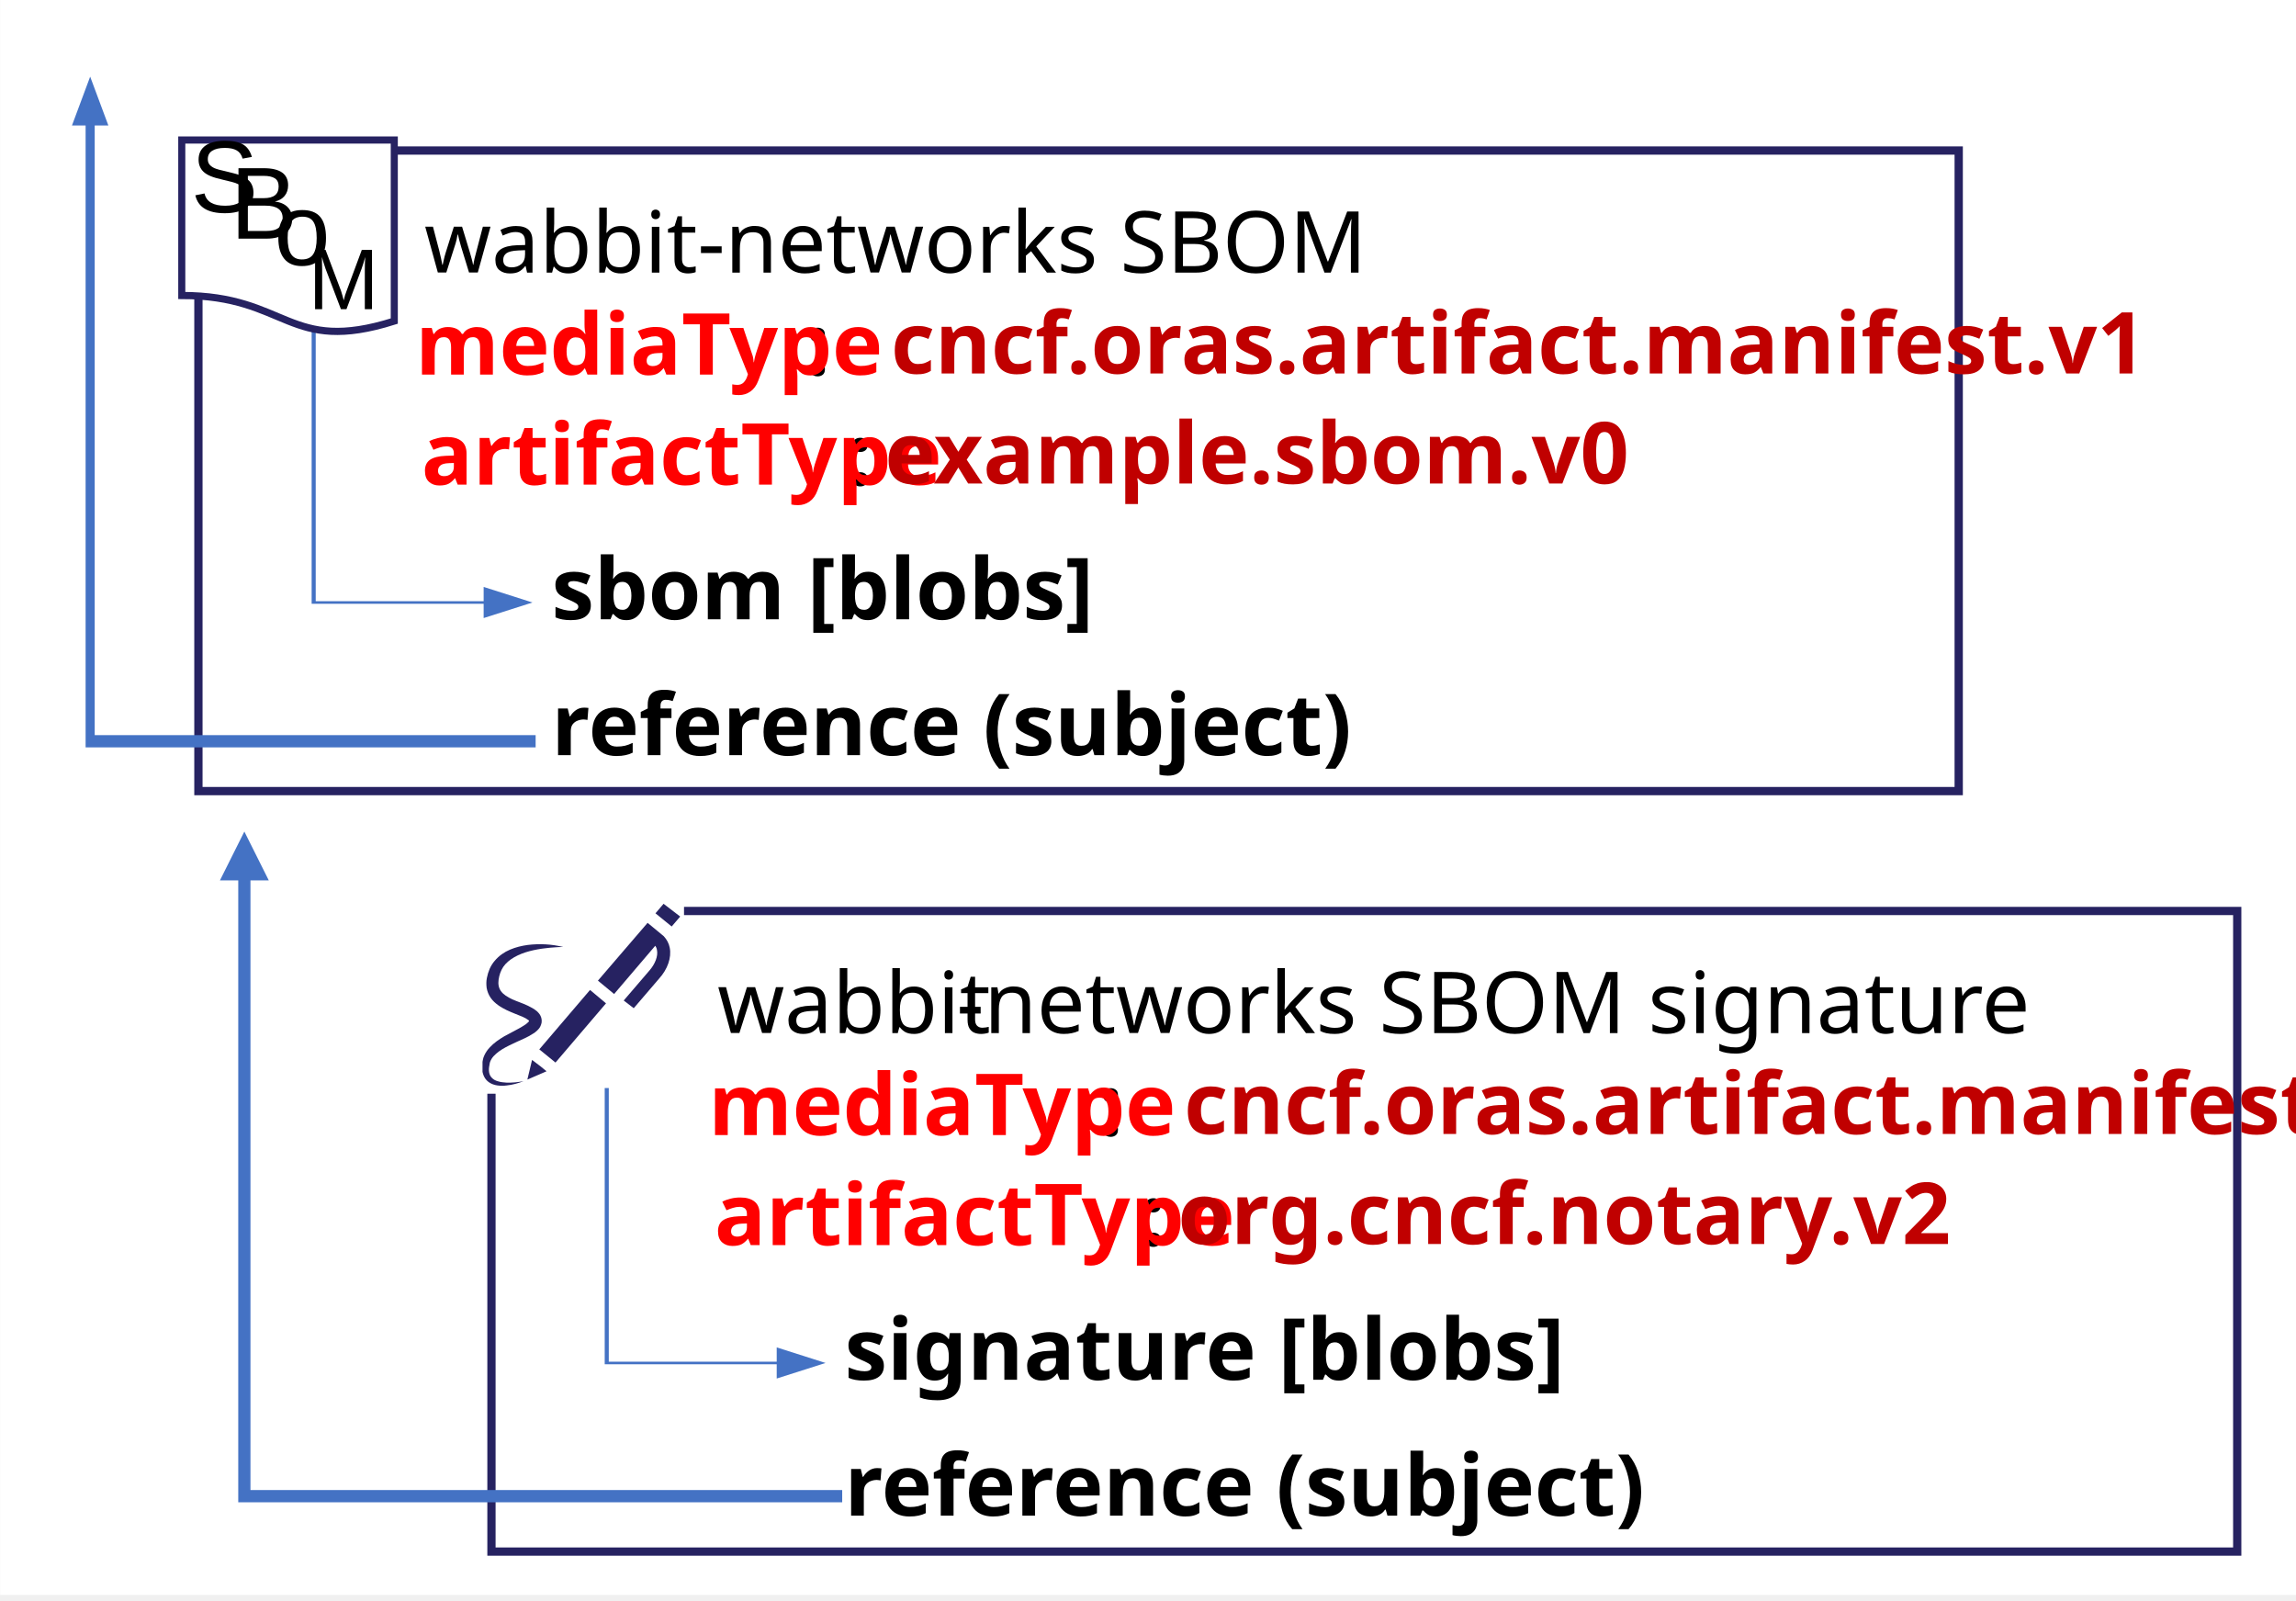
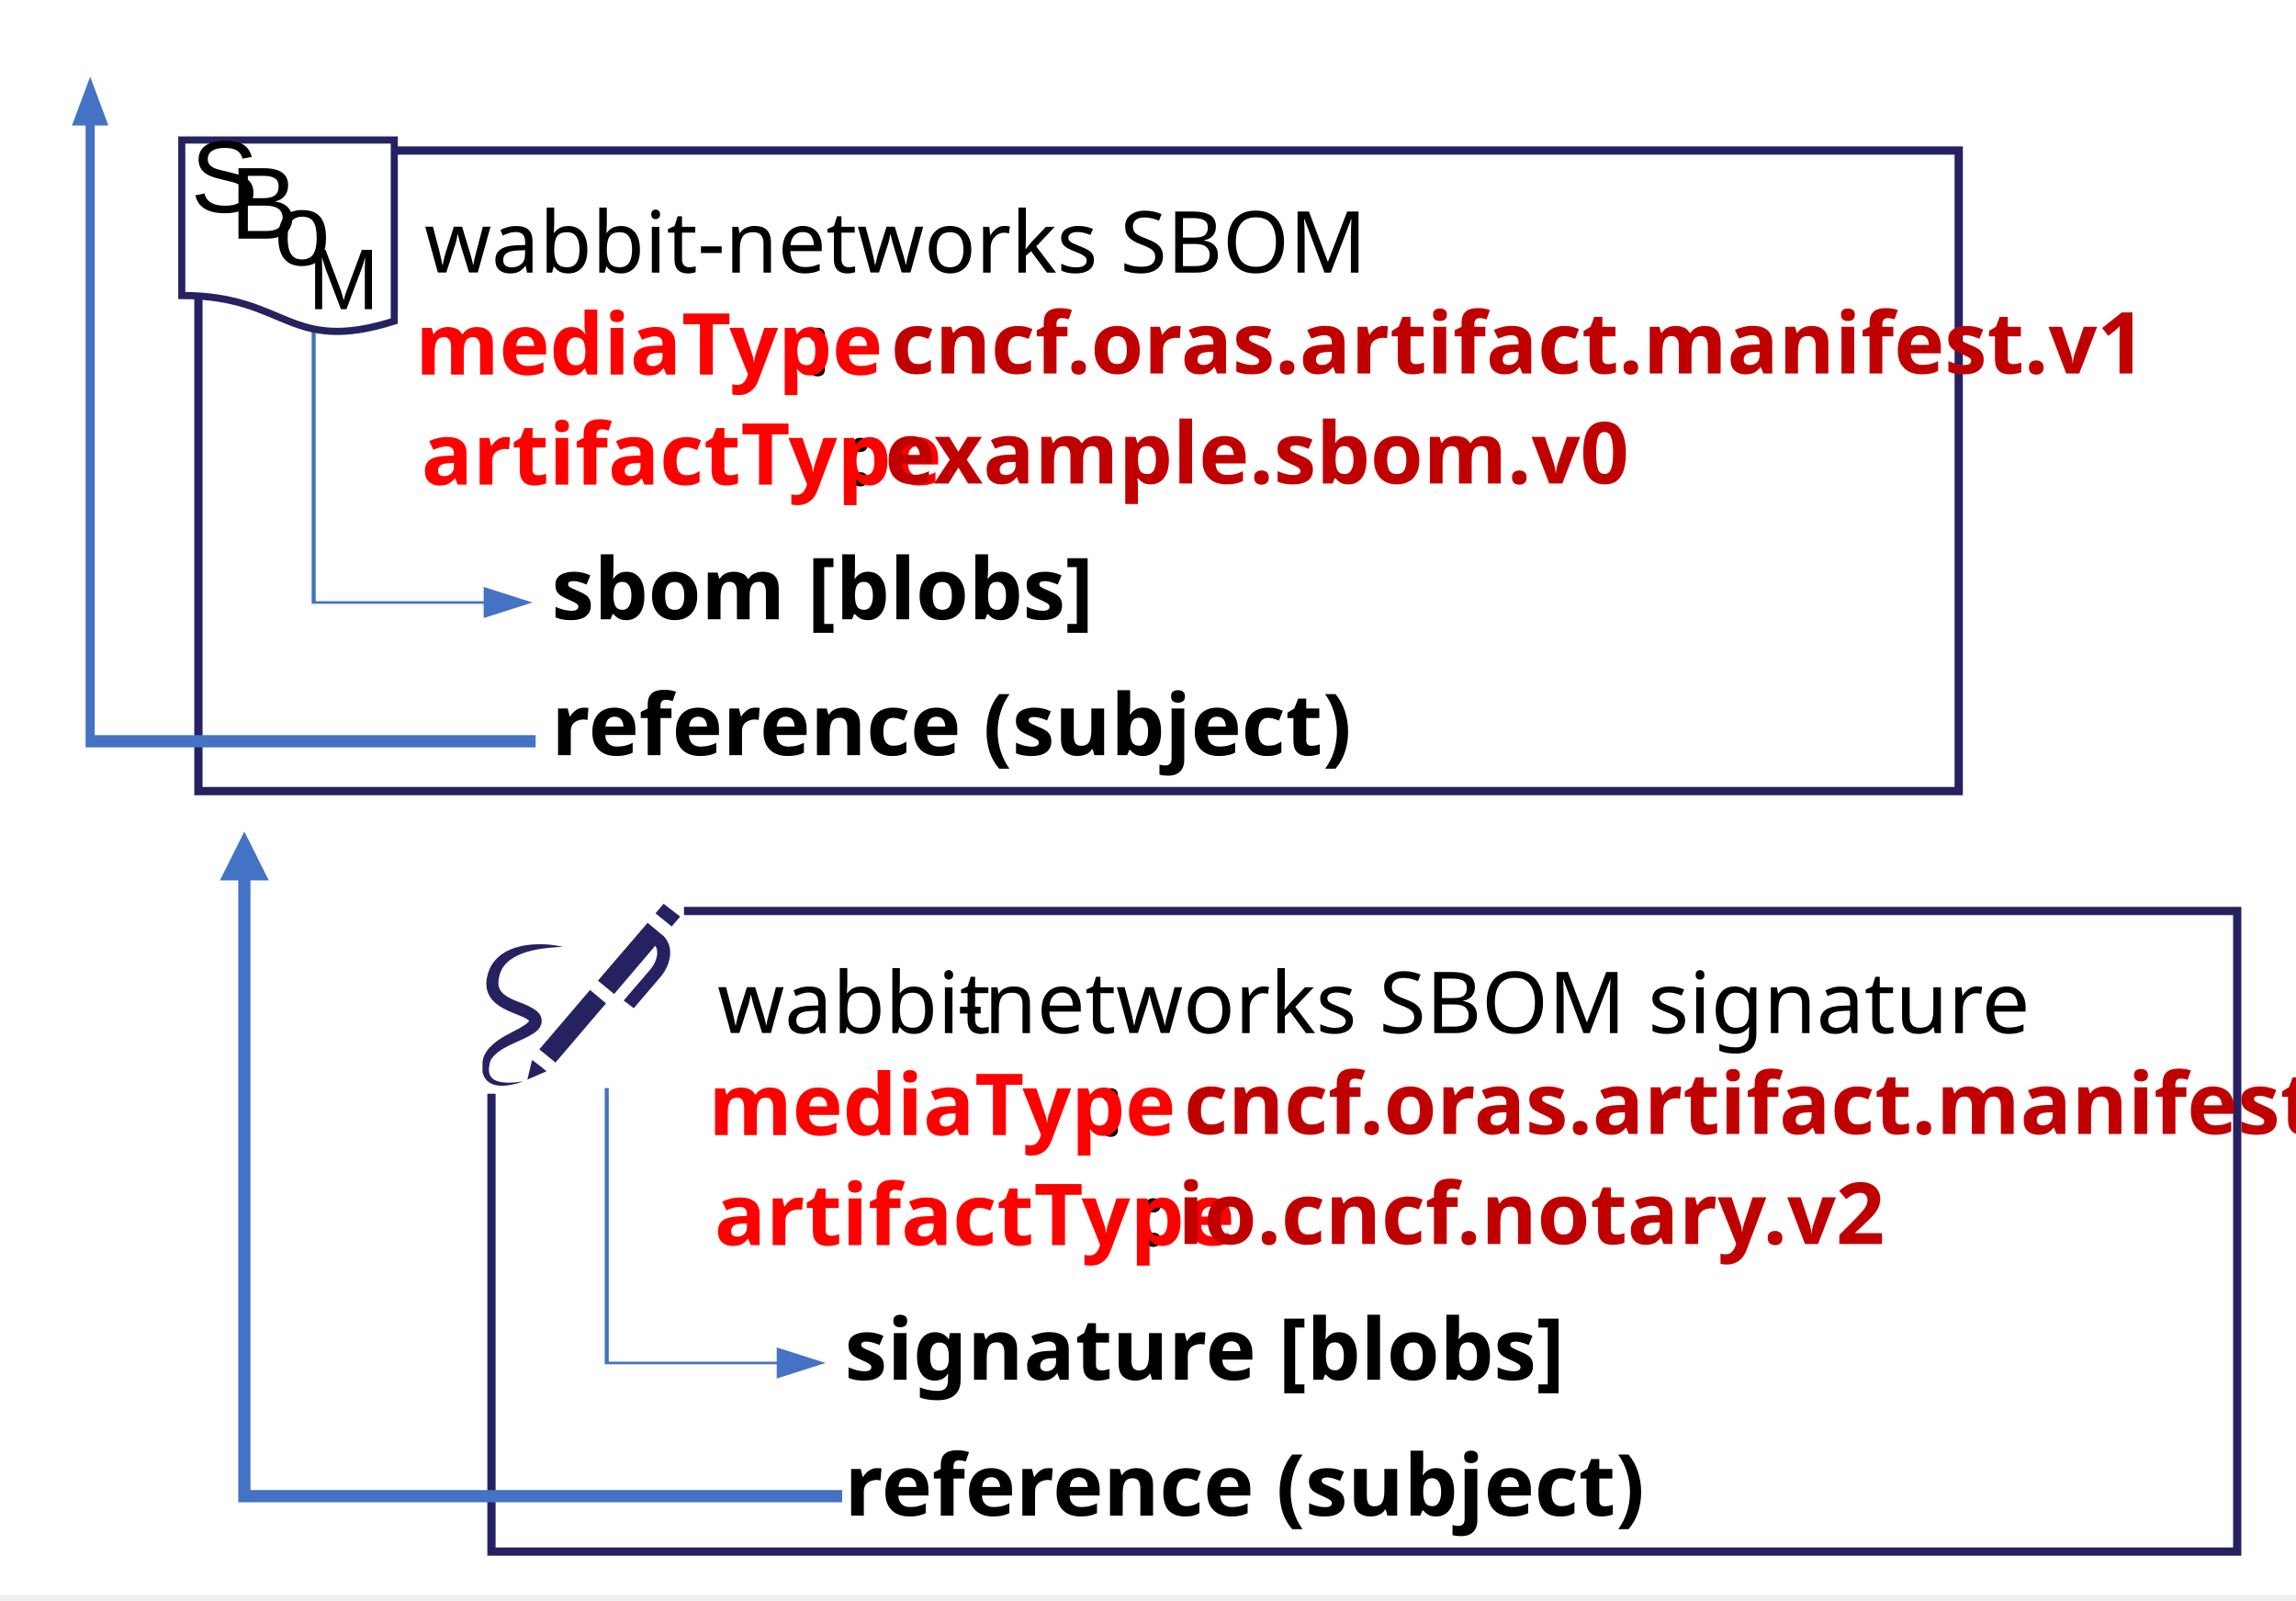
<svg xmlns="http://www.w3.org/2000/svg" width="99.483mm" height="69.321mm" viewBox="0 0 99.483 69.321" version="1.1" id="svg9533">
  <defs id="defs9530">
    <clipPath id="clip0">
      <rect x="504" y="20" width="376" height="262" id="rect9537" />
    </clipPath>
    <clipPath id="clip1">
      <rect x="518" y="30" width="62" height="42" id="rect9540" />
    </clipPath>
    <clipPath id="clip2">
      <rect x="518" y="30" width="62" height="42" id="rect9543" />
    </clipPath>
    <clipPath id="clip3">
      <rect x="518" y="20" width="62" height="62" id="rect9546" />
    </clipPath>
    <clipPath id="clip4">
      <rect x="575" y="162" width="33" height="33" id="rect9549" />
    </clipPath>
    <clipPath id="clip5">
      <rect x="575" y="162" width="33" height="33" id="rect9552" />
    </clipPath>
    <clipPath id="clip6">
      <rect x="574" y="162" width="35" height="33" id="rect9555" />
    </clipPath>
    <clipPath id="clip7">
      <rect x="574" y="162" width="35" height="33" id="rect9558" />
    </clipPath>
    <clipPath id="clip8">
      <rect x="574" y="162" width="34" height="33" id="rect9561" />
    </clipPath>
    <clipPath id="clip9">
      <rect x="574" y="162" width="34" height="33" id="rect9564" />
    </clipPath>
    <clipPath id="clip10">
      <rect x="574" y="162" width="34" height="33" id="rect9567" />
    </clipPath>
    <clipPath id="clip11">
      <rect x="574" y="162" width="34" height="33" id="rect9570" />
    </clipPath>
    <clipPath id="clip0-0">
      <rect x="591" y="357" width="33" height="33" id="rect33584" />
    </clipPath>
    <clipPath id="clip0-3">
      <rect x="591" y="357" width="33" height="33" id="rect213665" />
    </clipPath>
    <clipPath id="clip0-02">
      <rect x="591" y="357" width="33" height="33" id="rect221664" />
    </clipPath>
    <clipPath id="clip0-3-3">
      <rect x="591" y="357" width="33" height="33" id="rect213665-8" />
    </clipPath>
    <clipPath id="clip4-2">
      <rect x="575" y="162" width="33" height="33" id="rect9549-9" />
    </clipPath>
    <clipPath id="clip5-3">
      <rect x="575" y="162" width="33" height="33" id="rect9552-7" />
    </clipPath>
    <clipPath id="clip6-3">
      <rect x="574" y="162" width="35" height="33" id="rect9555-5" />
    </clipPath>
    <clipPath id="clip7-2">
      <rect x="574" y="162" width="35" height="33" id="rect9558-1" />
    </clipPath>
    <clipPath id="clip8-5">
      <rect x="574" y="162" width="34" height="33" id="rect9561-2" />
    </clipPath>
    <clipPath id="clip9-3">
      <rect x="574" y="162" width="34" height="33" id="rect9564-2" />
    </clipPath>
    <clipPath id="clip10-6">
      <rect x="574" y="162" width="34" height="33" id="rect9567-6" />
    </clipPath>
    <clipPath id="clip11-9">
      <rect x="574" y="162" width="34" height="33" id="rect9570-1" />
    </clipPath>
  </defs>
  <g id="layer1" transform="translate(0.3046117,-0.06652)">
    <g clip-path="url(#clip0)" transform="matrix(0.2645833,0,0,0.2645833,-133.6546,-5.225147)" id="g9681">
      <rect x="504.017" y="19.155" width="375.999" height="262" fill="#ffffff" id="rect9575" />
      <g id="g223821" transform="translate(-188.625,70.6204)">
        <path d="M 773.107,98.543 H 1058.999 V 203.434 H 773.107 Z" stroke="#262261" stroke-width="1.35" stroke-miterlimit="8" fill="#ffffff" fill-rule="evenodd" id="path9619-7" />
        <g clip-path="url(#clip4-2)" id="g9647" transform="translate(196.6422,-65.46528)">
          <g clip-path="url(#clip5-3)" id="g9645">
            <g clip-path="url(#clip6-3)" id="g9643">
              <g clip-path="url(#clip7-2)" id="g9641">
                <path d="m 183.097,267.726 h 34.064 v 31.935 h -34.064 z" fill="#ffffff" transform="matrix(1.00067,0,0,1,391.237,-105.726)" id="path9621" />
                <g clip-path="url(#clip8-5)" id="g9639">
                  <g clip-path="url(#clip9-3)" id="g9637">
                    <g clip-path="url(#clip10-6)" id="g9635">
                      <g clip-path="url(#clip11-9)" id="g9633">
                        <path d="m 19.754,16.335 -2.49,-2.191 -7.902,9.728 2.523,2.158 z" fill="#262261" transform="matrix(1.05141,0,0,1,574.456,162.796)" id="path9623" />
                        <path d="M 9.562,26.66 8.234,25.598 7.503,28.818 10.491,27.457 Z" fill="#262261" transform="matrix(1.05141,0,0,1,574.456,162.796)" id="path9625" />
                        <path d="M 27.457,1.594 29.98,3.752 31.308,2.125 28.718,0.033 Z" fill="#262261" transform="matrix(1.05141,0,0,1,574.456,162.796)" id="path9627" />
                        <path d="m 22.51,15.87 1.561,1.262 3.951,-4.847 C 29.349,10.757 29.98,8.831 29.681,7.238 29.549,6.507 29.216,5.877 28.752,5.345 l -2.523,-2.191 -7.736,9.462 2.523,2.191 6.408,-7.902 c 0.133,0.199 0.232,0.432 0.266,0.697 0.199,0.996 -0.299,2.324 -1.195,3.386 z" fill="#262261" transform="matrix(1.05141,0,0,1,574.456,162.796)" id="path9629" />
                        <path d="m 1.693,25.93 c 0.066,-0.166 0.133,-0.332 0.232,-0.498 0.199,-0.332 0.432,-0.598 0.73,-0.863 0.564,-0.531 1.295,-0.963 2.058,-1.361 0.764,-0.398 1.56,-0.763 2.39,-1.162 0.398,-0.199 0.83,-0.432 1.262,-0.731 0.232,-0.133 0.432,-0.299 0.664,-0.531 0.232,-0.232 0.465,-0.498 0.598,-0.93 0.166,-0.398 0.133,-0.93 0,-1.295 C 9.495,18.161 9.23,17.862 8.997,17.629 8.499,17.198 8.034,16.965 7.603,16.733 6.74,16.301 5.91,16.036 5.146,15.671 4.416,15.305 3.785,14.907 3.42,14.376 3.054,13.878 2.922,13.214 3.021,12.483 3.121,11.72 3.353,10.989 3.752,10.358 4.582,9.097 6.142,8.267 7.802,7.802 8.632,7.57 9.495,7.404 10.392,7.304 10.823,7.238 11.288,7.204 11.72,7.171 12.151,7.138 12.616,7.105 13.081,7.105 11.288,6.64 9.429,6.54 7.57,6.773 6.64,6.906 5.71,7.138 4.814,7.537 3.918,7.935 3.088,8.533 2.424,9.363 2.092,9.761 1.826,10.226 1.627,10.691 c -0.199,0.498 -0.332,0.963 -0.432,1.494 -0.1,0.531 -0.1,1.062 -0.033,1.627 0.1,0.564 0.299,1.129 0.631,1.627 0.332,0.498 0.73,0.863 1.162,1.195 0.432,0.332 0.863,0.564 1.295,0.797 0.863,0.431 1.726,0.763 2.49,1.095 0.365,0.166 0.697,0.365 0.896,0.531 0.1,0.066 0.133,0.133 0.133,0.166 0,0.033 0,0 0,0 0,0 -0.033,0.1 -0.133,0.199 -0.1,0.1 -0.232,0.199 -0.365,0.332 -0.299,0.232 -0.664,0.431 -1.029,0.664 -0.764,0.432 -1.56,0.863 -2.357,1.328 -0.797,0.498 -1.594,1.062 -2.258,1.826 -0.332,0.365 -0.631,0.83 -0.83,1.295 -0.1,0.232 -0.199,0.498 -0.232,0.764 -0.066,0.266 -0.066,0.498 -0.1,0.73 -0.033,0.498 -0.033,0.996 0.133,1.527 0.133,0.498 0.432,0.996 0.863,1.328 0.432,0.332 0.93,0.498 1.394,0.564 0.498,0.066 0.963,0.066 1.428,0 C 5.212,29.681 6.076,29.416 6.906,29.084 6.009,29.25 5.113,29.349 4.25,29.316 3.818,29.283 3.386,29.25 2.988,29.117 2.59,29.017 2.224,28.818 1.992,28.552 1.494,28.054 1.428,27.258 1.594,26.461 c 0,-0.133 0.066,-0.365 0.1,-0.531 z" fill="#262261" transform="matrix(1.05141,0,0,1,574.456,162.796)" id="path9631" />
                      </g>
                    </g>
                  </g>
                </g>
              </g>
            </g>
          </g>
        </g>
        <text font-family="Calibri, Calibri_MSFontService, sans-serif" font-weight="400" font-size="14px" id="text9657-4" x="810.1" y="118.535">wabbit<tspan font-size="14px" x="849.267" y="118.535" id="tspan9649">-networks SBOM signature</tspan>
        </text>
        <path d="m 821.154,172.762 h -29.5 v -45.232 h 0.666 v 45.02 l -0.333,-0.213 h 29.167 z m -1.333,-2.761 8,2.549 -8,2.549 z" fill="#4472c4" id="path9659-2" style="stroke-width:0.798" />
        <text xml:space="preserve" style="font-style:normal;font-weight:normal;font-size:40px;line-height:1.25;font-family:sans-serif;fill:#000000;fill-opacity:1;stroke:none" x="916.951" y="209.636" id="text13215-5">
          <tspan id="tspan13213-0" x="916.951" y="209.636"> </tspan>
        </text>
        <text font-family="Calibri, Calibri_MSFontService, sans-serif" font-weight="400" font-size="14px" id="text75456-7-31" x="791.782" y="175.299">
          <tspan font-size="14px" x="830.949" y="175.299" id="tspan75448-7-1" style="font-weight:bold">signature [blobs]</tspan>
        </text>
        <text font-family="Calibri, Calibri_MSFontService, sans-serif" font-weight="400" font-size="14px" id="text75456-7-6-41" x="791.75" y="197.547">
          <tspan font-size="14px" x="830.916" y="197.547" id="tspan75448-7-2-9" style="font-weight:bold">reference (subject)</tspan>
        </text>
        <g id="g202427-7" transform="translate(190.5331,-58.84173)">
          <text fill="#ff0000" font-family="Calibri, Calibri_MSFontService, sans-serif" font-weight="700" font-size="14px" id="text9617-2-6-4" x="624.639" y="212.201">
            <tspan fill="#000000" font-size="14px" x="688.972" y="212.201" id="tspan9613-6-8-3">:</tspan>
          </text>
          <text fill="#ff0000" font-family="Calibri, Calibri_MSFontService, sans-serif" font-weight="700" font-size="14px" id="text9617-2-8-2" x="619.083" y="212.093">artifactType<tspan fill="#000000" font-size="14px" x="683.416" y="212.093" id="tspan9613-6-2-2" />
          </text>
          <text fill="#ff0000" font-family="Calibri, Calibri_MSFontService, sans-serif" font-weight="700" font-size="14px" id="text9617-2-8-9-0" x="623.649" y="211.915">
-             <tspan fill="#c00000" font-size="14px" x="694.982" y="211.915" id="tspan9615-5-0-7-8">org.cncf.notary.v2</tspan>
+             <tspan fill="#c00000" font-size="14px" x="694.982" y="211.915" id="tspan9615-5-0-7-8">io.cncf.notary.v2</tspan>
          </text>
        </g>
        <g id="g202427-6-8" transform="translate(189.547,-76.86281)">
          <text fill="#ff0000" font-family="Calibri, Calibri_MSFontService, sans-serif" font-weight="700" font-size="14px" id="text9617-2-6-3-9" x="618.639" y="212.201">
            <tspan fill="#000000" font-size="14px" x="682.972" y="212.201" id="tspan9613-6-8-2-9">:</tspan>
          </text>
          <text fill="#ff0000" font-family="Calibri, Calibri_MSFontService, sans-serif" font-weight="700" font-size="14px" id="text9617-2-8-5-09" x="619.083" y="212.093">mediaType</text>
          <text fill="#ff0000" font-family="Calibri, Calibri_MSFontService, sans-serif" font-weight="700" font-size="14px" id="text9617-2-8-9-9-1" x="625.649" y="211.915">
            <tspan fill="#c00000" font-size="14px" x="696.982" y="211.915" id="tspan9615-5-0-7-0-1">cncf.oras.artifact.manifest.v1</tspan>
          </text>
        </g>
      </g>
      <path d="m 581.366,37.148 13.089,9.444 c 0.183,8.45 0.355,16.899 0.539,25.349 l -57.454,7.207 -11.492,-7.953 c -0.183,-8.615 0.172,-18.224 0,-26.84 z" fill="#ffffff" fill-rule="evenodd" id="path9587" />
      <path d="m 641.921,265.98 h -98.904 v -103.158 h 2 v 102.158 l -1,-1 h 97.904 z m -101.904,-101.825 4,-8 4,8 z" fill="#4472c4" id="path9679" />
      <g id="g222114" transform="translate(-118.0458,-18.65131)">
        <path d="M 654.538,63.299 H 942.809 V 168.185 H 654.538 Z" stroke="#262261" stroke-width="1.356" stroke-miterlimit="8" fill="#ffffff" fill-rule="evenodd" id="path9619-6" />
        <text font-family="Calibri, Calibri_MSFontService, sans-serif" font-weight="400" font-size="14px" id="text9657-7" x="691.528" y="83.288">wabbit-networks SBOM</text>
        <path d="M 702.582,137.515 H 673.082 V 92.283 h 0.666 v 45.02 l -0.333,-0.213 h 29.167 z m -1.333,-2.761 8,2.549 -8,2.549 z" fill="#4472c4" id="path9659-9" style="stroke-width:0.798" />
        <text font-family="Calibri, Calibri_MSFontService, sans-serif" font-weight="400" font-size="14px" id="text75456-7-3" x="673.21" y="140.053">
          <tspan font-size="14px" x="712.377" y="140.053" id="tspan75448-7-6" style="font-weight:bold">sbom [blobs]</tspan>
        </text>
        <text font-family="Calibri, Calibri_MSFontService, sans-serif" font-weight="400" font-size="14px" id="text75456-7-6-4" x="673.178" y="162.3">
          <tspan font-size="14px" x="712.344" y="162.3" id="tspan75448-7-2-8" style="font-weight:bold">reference (subject)</tspan>
        </text>
        <g id="g202427-9" transform="translate(71.96104,-94.08863)">
          <text fill="#ff0000" font-family="Calibri, Calibri_MSFontService, sans-serif" font-weight="700" font-size="14px" id="text9617-2-6-9" x="624.639" y="212.201">
            <tspan fill="#000000" font-size="14px" x="688.972" y="212.201" id="tspan9613-6-8-8">:</tspan>
          </text>
          <text fill="#ff0000" font-family="Calibri, Calibri_MSFontService, sans-serif" font-weight="700" font-size="14px" id="text9617-2-8-3" x="619.083" y="212.093">artifactType<tspan fill="#000000" font-size="14px" x="683.416" y="212.093" id="tspan9613-6-2-5" />
          </text>
          <text fill="#ff0000" font-family="Calibri, Calibri_MSFontService, sans-serif" font-weight="700" font-size="14px" id="text9617-2-8-9-6" x="623.649" y="211.915">
            <tspan fill="#c00000" font-size="14px" x="694.982" y="211.915" id="tspan9615-5-0-7-5">example.sbom.v0</tspan>
          </text>
        </g>
        <g id="g202427-6-1" transform="translate(70.97495,-112.1097)">
          <text fill="#ff0000" font-family="Calibri, Calibri_MSFontService, sans-serif" font-weight="700" font-size="14px" id="text9617-2-6-3-1" x="618.639" y="212.201">
            <tspan fill="#000000" font-size="14px" x="682.972" y="212.201" id="tspan9613-6-8-2-2">:</tspan>
          </text>
          <text fill="#ff0000" font-family="Calibri, Calibri_MSFontService, sans-serif" font-weight="700" font-size="14px" id="text9617-2-8-5-0" x="619.083" y="212.093">mediaType</text>
          <text fill="#ff0000" font-family="Calibri, Calibri_MSFontService, sans-serif" font-weight="700" font-size="14px" id="text9617-2-8-9-9-3" x="625.649" y="211.915">
            <tspan fill="#c00000" font-size="14px" x="696.982" y="211.915" id="tspan9615-5-0-7-0-3">cncf.oras.artifact.manifest.v1</tspan>
          </text>
        </g>
        <g clip-path="url(#clip0-3-3)" transform="matrix(1.421753,0,0,1.443047,-195.3721,-461.9716)" id="g213680-5">
          <path d="M 0,0 H 24.444 V 17.643 C 12.222,17.643 12.222,24.365 0,20.546 Z" stroke="#262261" stroke-width="0.815" stroke-miterlimit="8" fill="#ffffff" fill-rule="evenodd" transform="matrix(-1.00134,0,0,1,620.351,362.806)" id="path213670-4" />
          <text font-family="Calibri, Calibri_MSFontService, Arial" font-weight="400" font-size="19px" transform="matrix(0.611933,0,0,0.611111,596.912,371)" id="text213678-8">S<tspan font-size="19px" x="7.415" y="4.909" id="tspan213672-7">B</tspan>
            <tspan font-size="19px" x="15.682" y="9.818" id="tspan213674-8">o</tspan>
            <tspan font-size="16px" x="22.086" y="18" id="tspan213676-8">M</tspan>
          </text>
        </g>
      </g>
      <path d="M 591.717,142.372 H 518.02 V 39.214 h 1.49 V 141.372 l -0.745,-1 h 72.952 z m -75.932,-101.825 2.981,-8 2.981,8 z" fill="#4472c4" id="path9679-6" style="stroke-width:0.863" />
    </g>
    <g clip-path="url(#clip0-0)" transform="matrix(0.2645833,0,0,0.2645833,-47.6135,61.73911)" id="g33599">
      <path d="M 0,0 H 24.444 V 17.643 C 12.222,17.643 12.222,24.365 0,20.546 Z" stroke="#262261" stroke-width="0.815" stroke-miterlimit="8" fill="#ffffff" fill-rule="evenodd" transform="matrix(-1.00134,0,0,1,620.351,362.806)" id="path33589" />
      <text font-family="Calibri, Calibri_MSFontService, Arial" font-weight="400" font-size="19px" transform="matrix(0.611933,0,0,0.611111,596.912,371)" id="text33597">S<tspan font-size="19px" x="7.415" y="4.909" id="tspan33591">B</tspan>
        <tspan font-size="19px" x="15.682" y="9.818" id="tspan33593">o</tspan>
        <tspan font-size="16px" x="22.086" y="18" id="tspan33595">M</tspan>
      </text>
    </g>
  </g>
</svg>
